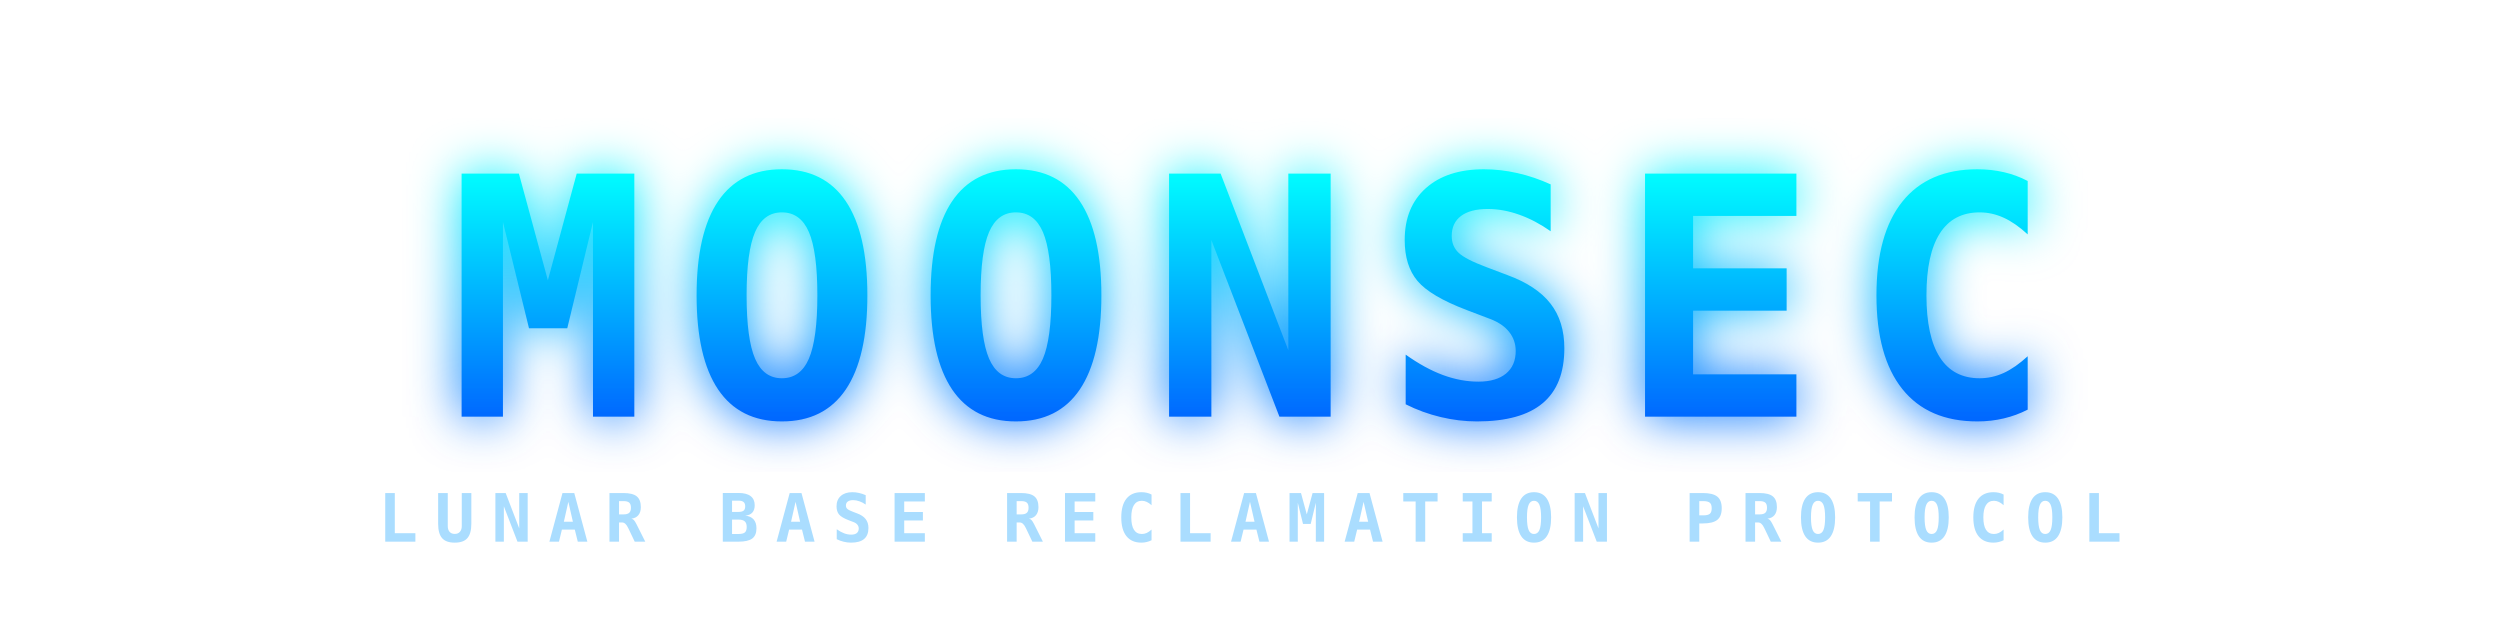
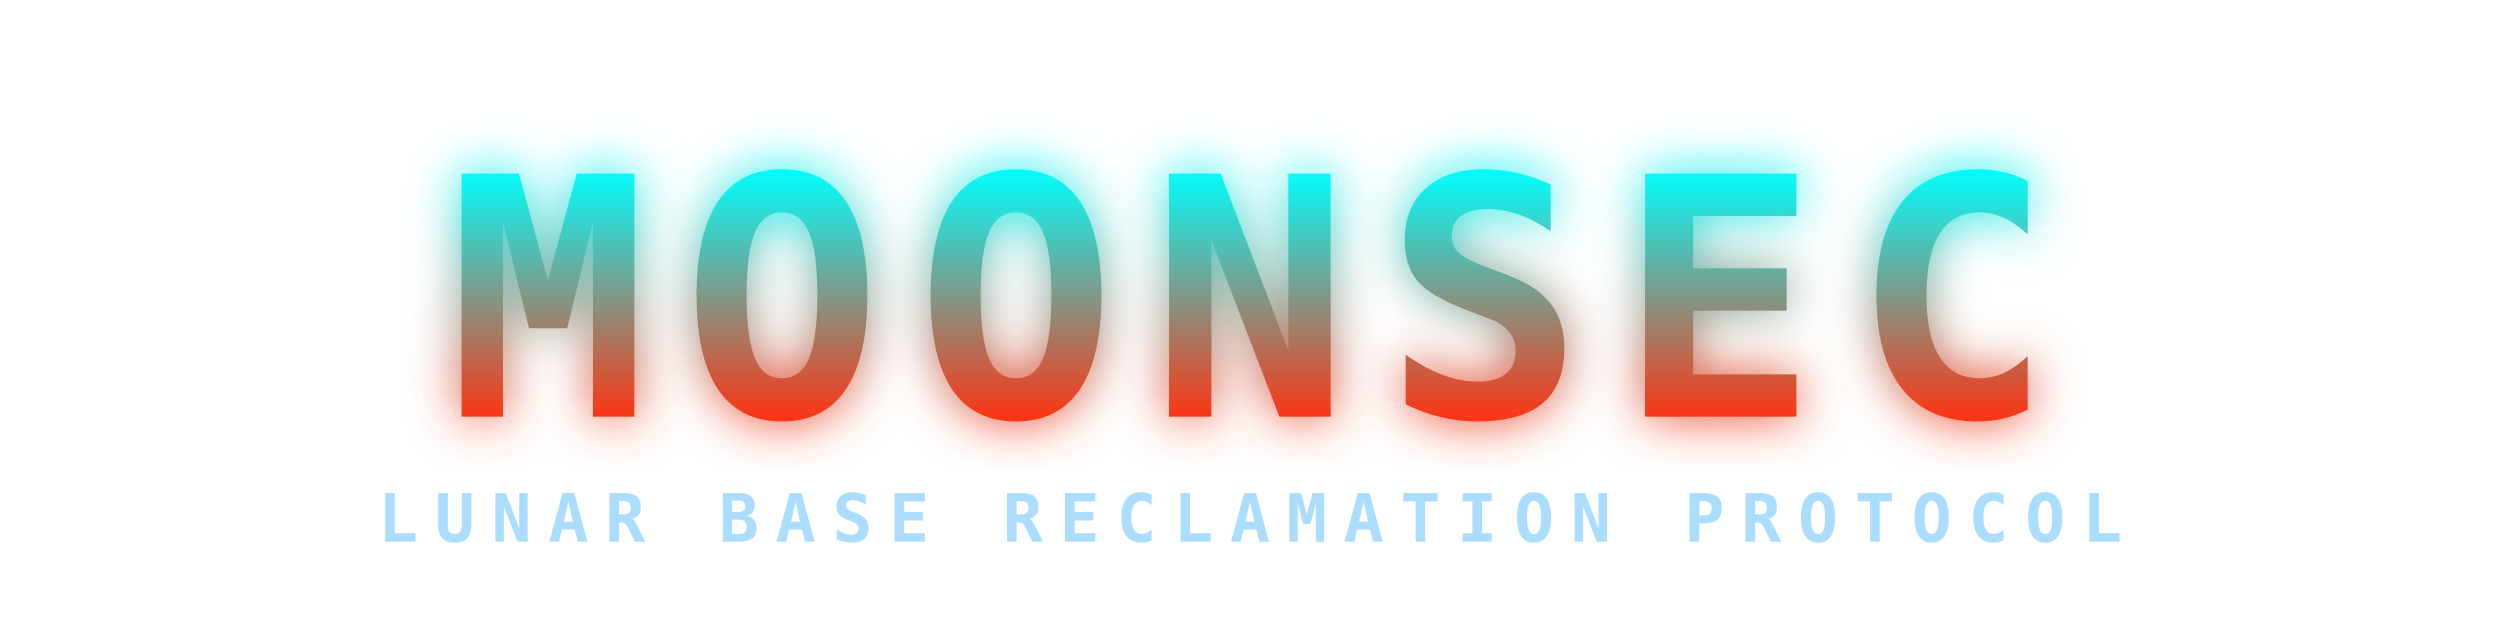
<svg xmlns="http://www.w3.org/2000/svg" width="600" height="150" viewBox="0 0 600 150">
  <defs>
    <filter id="glow" x="-20%" y="-20%" width="140%" height="140%">
      <feGaussianBlur stdDeviation="6" result="blur" />
      <feMerge>
        <feMergeNode in="blur" />
        <feMergeNode in="SourceGraphic" />
      </feMerge>
    </filter>
    <linearGradient id="grad" x1="0%" y1="0%" x2="0%" y2="100%">
      <stop offset="0%" stop-color="#00ffff" />
-       <stop offset="100%" stop-color="#0066ff" />
+       <stop offset="100%" stop-color="#ff3311" />
    </linearGradient>
  </defs>
  <text x="300" y="100" font-family="monospace, sans-serif" font-size="80" font-weight="900" fill="url(#grad)" filter="url(#glow)" text-anchor="middle" letter-spacing="8">
    MOONSEC
  </text>
  <text x="300" y="130" font-family="monospace, sans-serif" font-size="16" font-weight="bold" fill="#aaddff" text-anchor="middle" letter-spacing="4">
    LUNAR BASE RECLAMATION PROTOCOL
  </text>
</svg>
